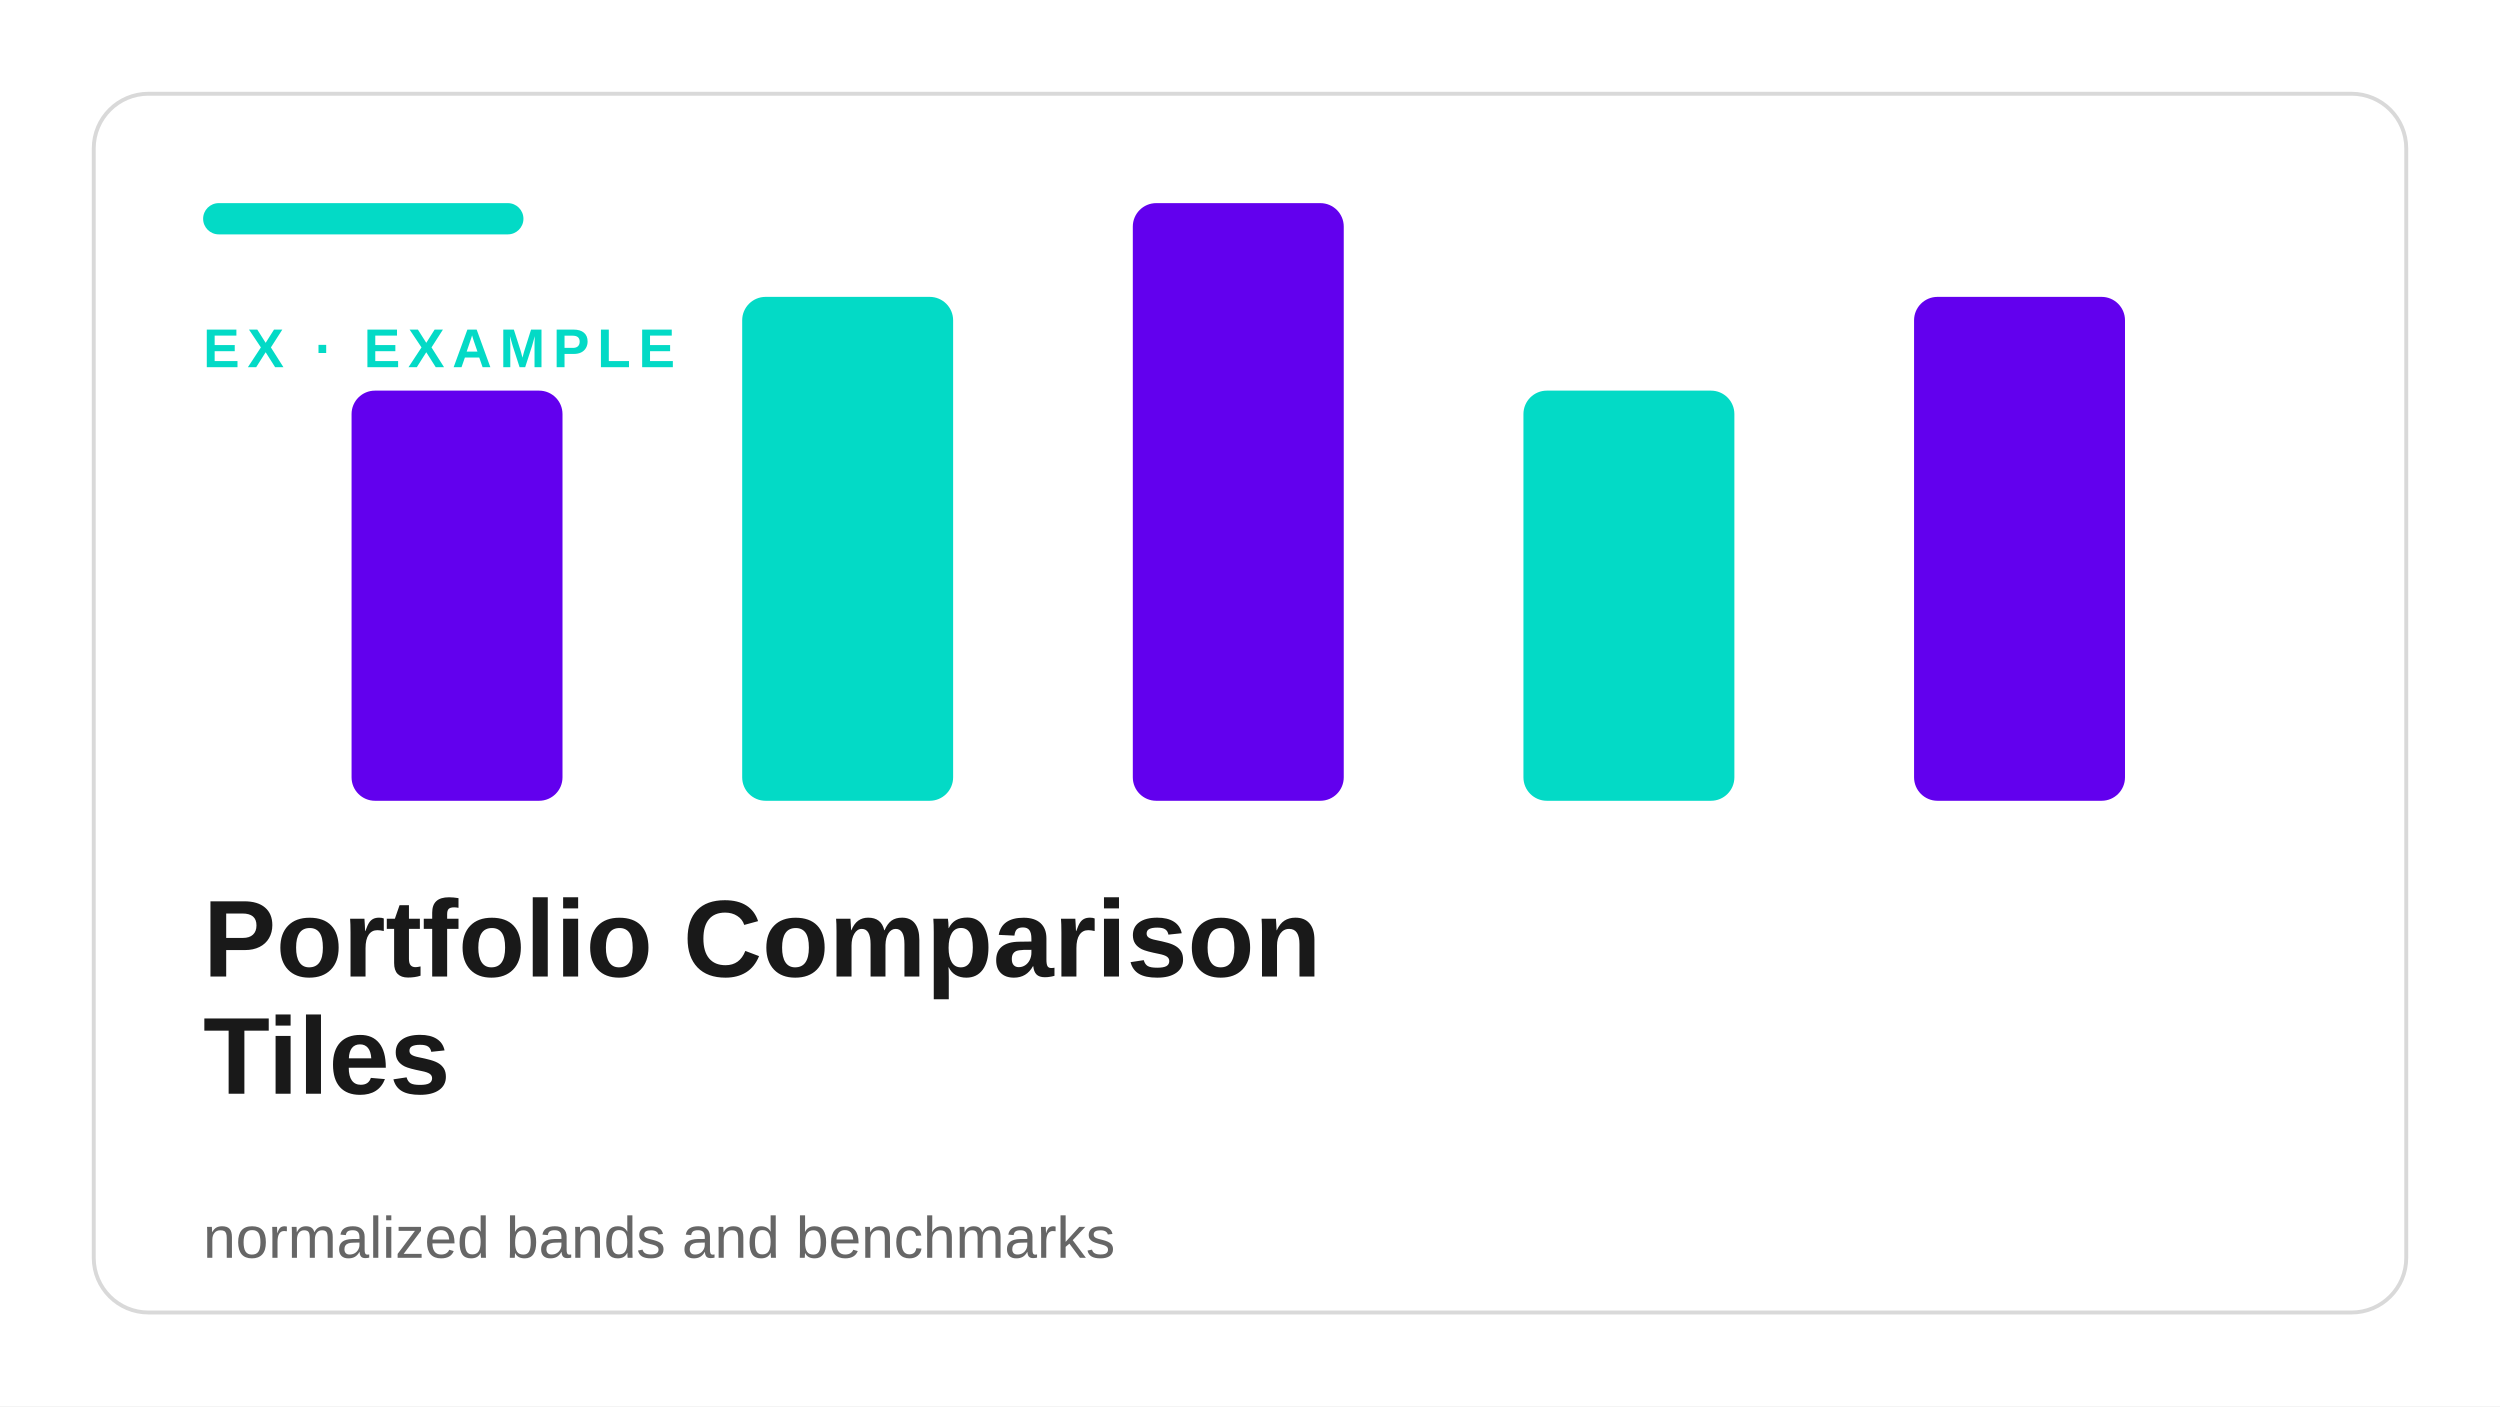
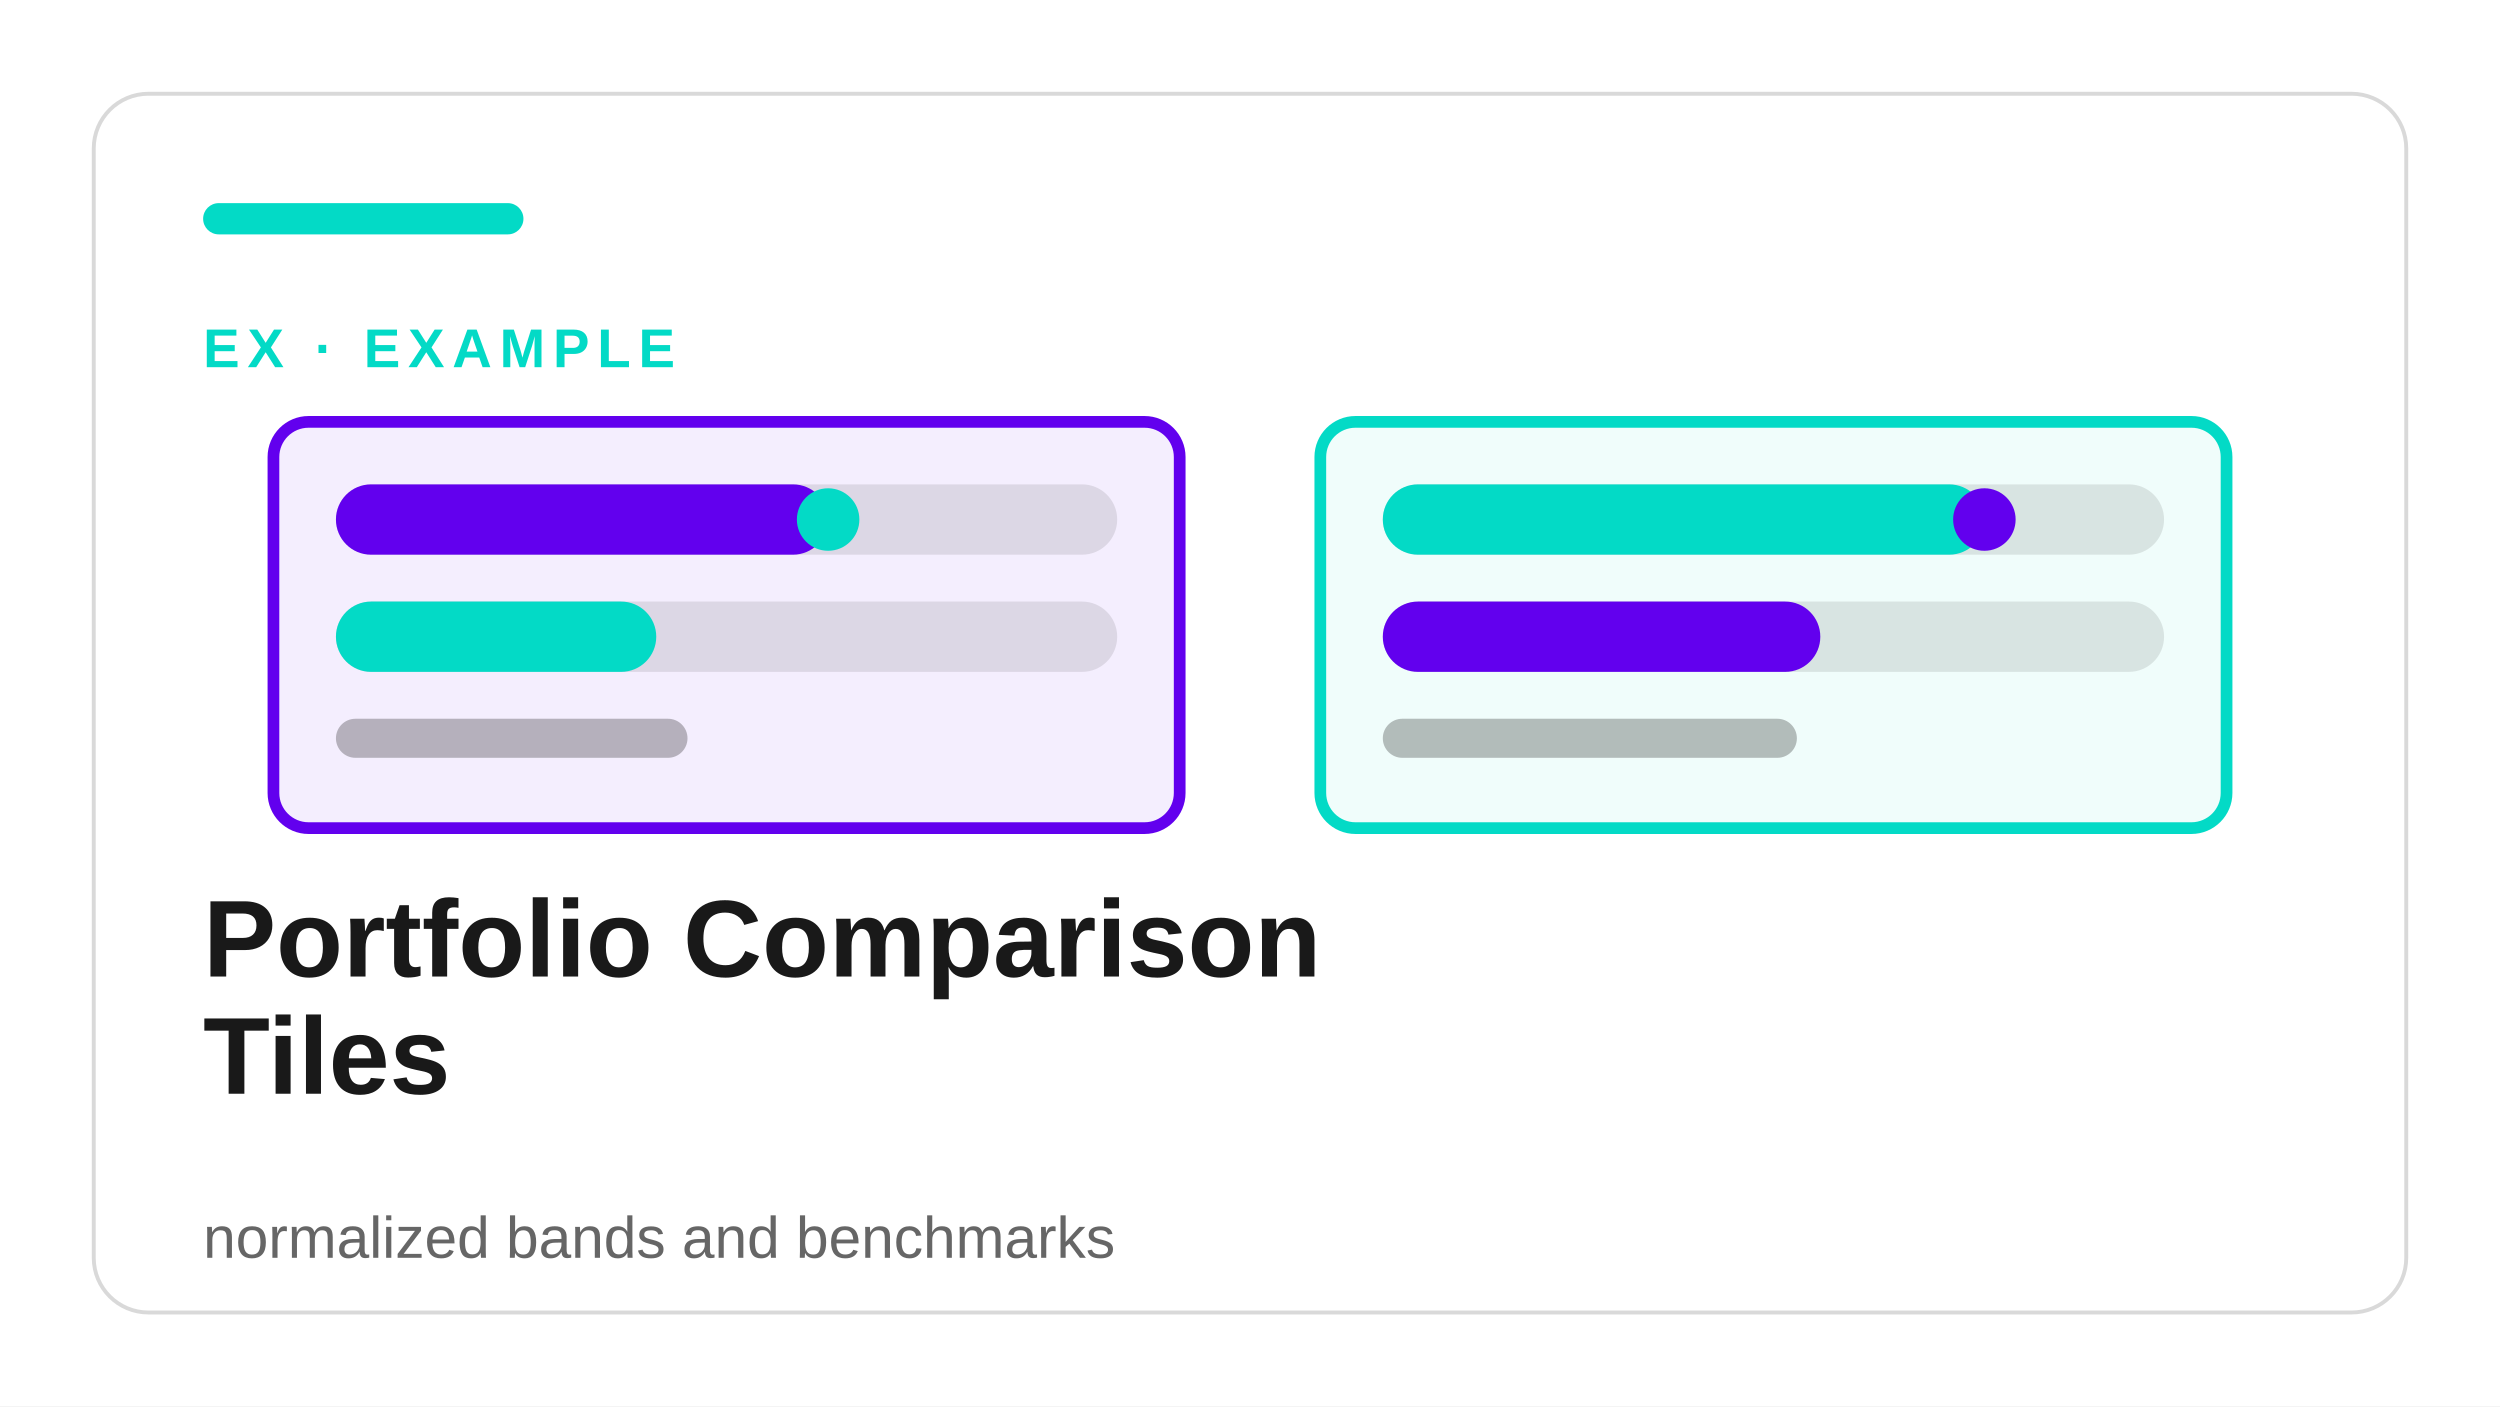
<svg xmlns="http://www.w3.org/2000/svg" width="640" height="360" viewBox="0 0 640 360" role="img" aria-labelledby="title desc">
  <rect width="640" height="360" fill="#FFFFFF" />
  <rect x="24" y="24" width="592" height="312" rx="14" fill="#FFFFFF" stroke="#000000" stroke-opacity=".15" />
  <rect x="52" y="52" width="82" height="8" rx="4" fill="#03DAC6" />
  <text x="52" y="94" fill="#03DAC6" font-family="Arial, Helvetica, sans-serif" font-size="14" font-weight="700" letter-spacing="2">EX · EXAMPLE</text>
-   <g transform="translate(0 -45)">
-     <rect x="90" y="145" width="54" height="105" rx="6" fill="#6200EE" />
-     <rect x="190" y="121" width="54" height="129" rx="6" fill="#03DAC6" />
-     <rect x="290" y="97" width="54" height="153" rx="6" fill="#6200EE" />
-     <rect x="390" y="145" width="54" height="105" rx="6" fill="#03DAC6" />
-     <rect x="490" y="121" width="54" height="129" rx="6" fill="#6200EE" />
+   <g>
+     <g stroke-linecap="round" stroke-linejoin="round">
+       <rect x="70" y="108" width="232" height="104" rx="9" fill="#6200EE" fill-opacity=".07" stroke="#6200EE" stroke-width="3" />
+       <rect x="86" y="124" width="200" height="18" rx="9" fill="#000000" fill-opacity=".10" />
+       <rect x="86" y="124" width="126" height="18" rx="9" fill="#6200EE" />
+       <circle cx="212" cy="133" r="8" fill="#03DAC6" />
+       <rect x="86" y="154" width="200" height="18" rx="9" fill="#000000" fill-opacity=".10" />
+       <rect x="86" y="154" width="82" height="18" rx="9" fill="#03DAC6" />
+       <rect x="86" y="184" width="90" height="10" rx="5" fill="#000000" fill-opacity=".26" />
+       <rect x="338" y="108" width="232" height="104" rx="9" fill="#03DAC6" fill-opacity=".06" stroke="#03DAC6" stroke-width="3" />
+       <rect x="354" y="124" width="200" height="18" rx="9" fill="#000000" fill-opacity=".10" />
+       <rect x="354" y="124" width="154" height="18" rx="9" fill="#03DAC6" />
+       <circle cx="508" cy="133" r="8" fill="#6200EE" />
+       <rect x="354" y="154" width="200" height="18" rx="9" fill="#000000" fill-opacity=".10" />
+       <rect x="354" y="154" width="112" height="18" rx="9" fill="#6200EE" />
+       <rect x="354" y="184" width="106" height="10" rx="5" fill="#000000" fill-opacity=".26" />
+     </g>
  </g>
  <text x="52" y="250" fill="#000000" fill-opacity=".90" font-family="Arial, Helvetica, sans-serif" font-size="28" font-weight="600">Portfolio Comparison</text>
  <text x="52" y="280" fill="#000000" fill-opacity=".90" font-family="Arial, Helvetica, sans-serif" font-size="28" font-weight="600">Tiles</text>
  <text x="52" y="322" fill="#000000" fill-opacity=".60" font-family="Arial, Helvetica, sans-serif" font-size="15">normalized bands and benchmarks</text>
</svg>
